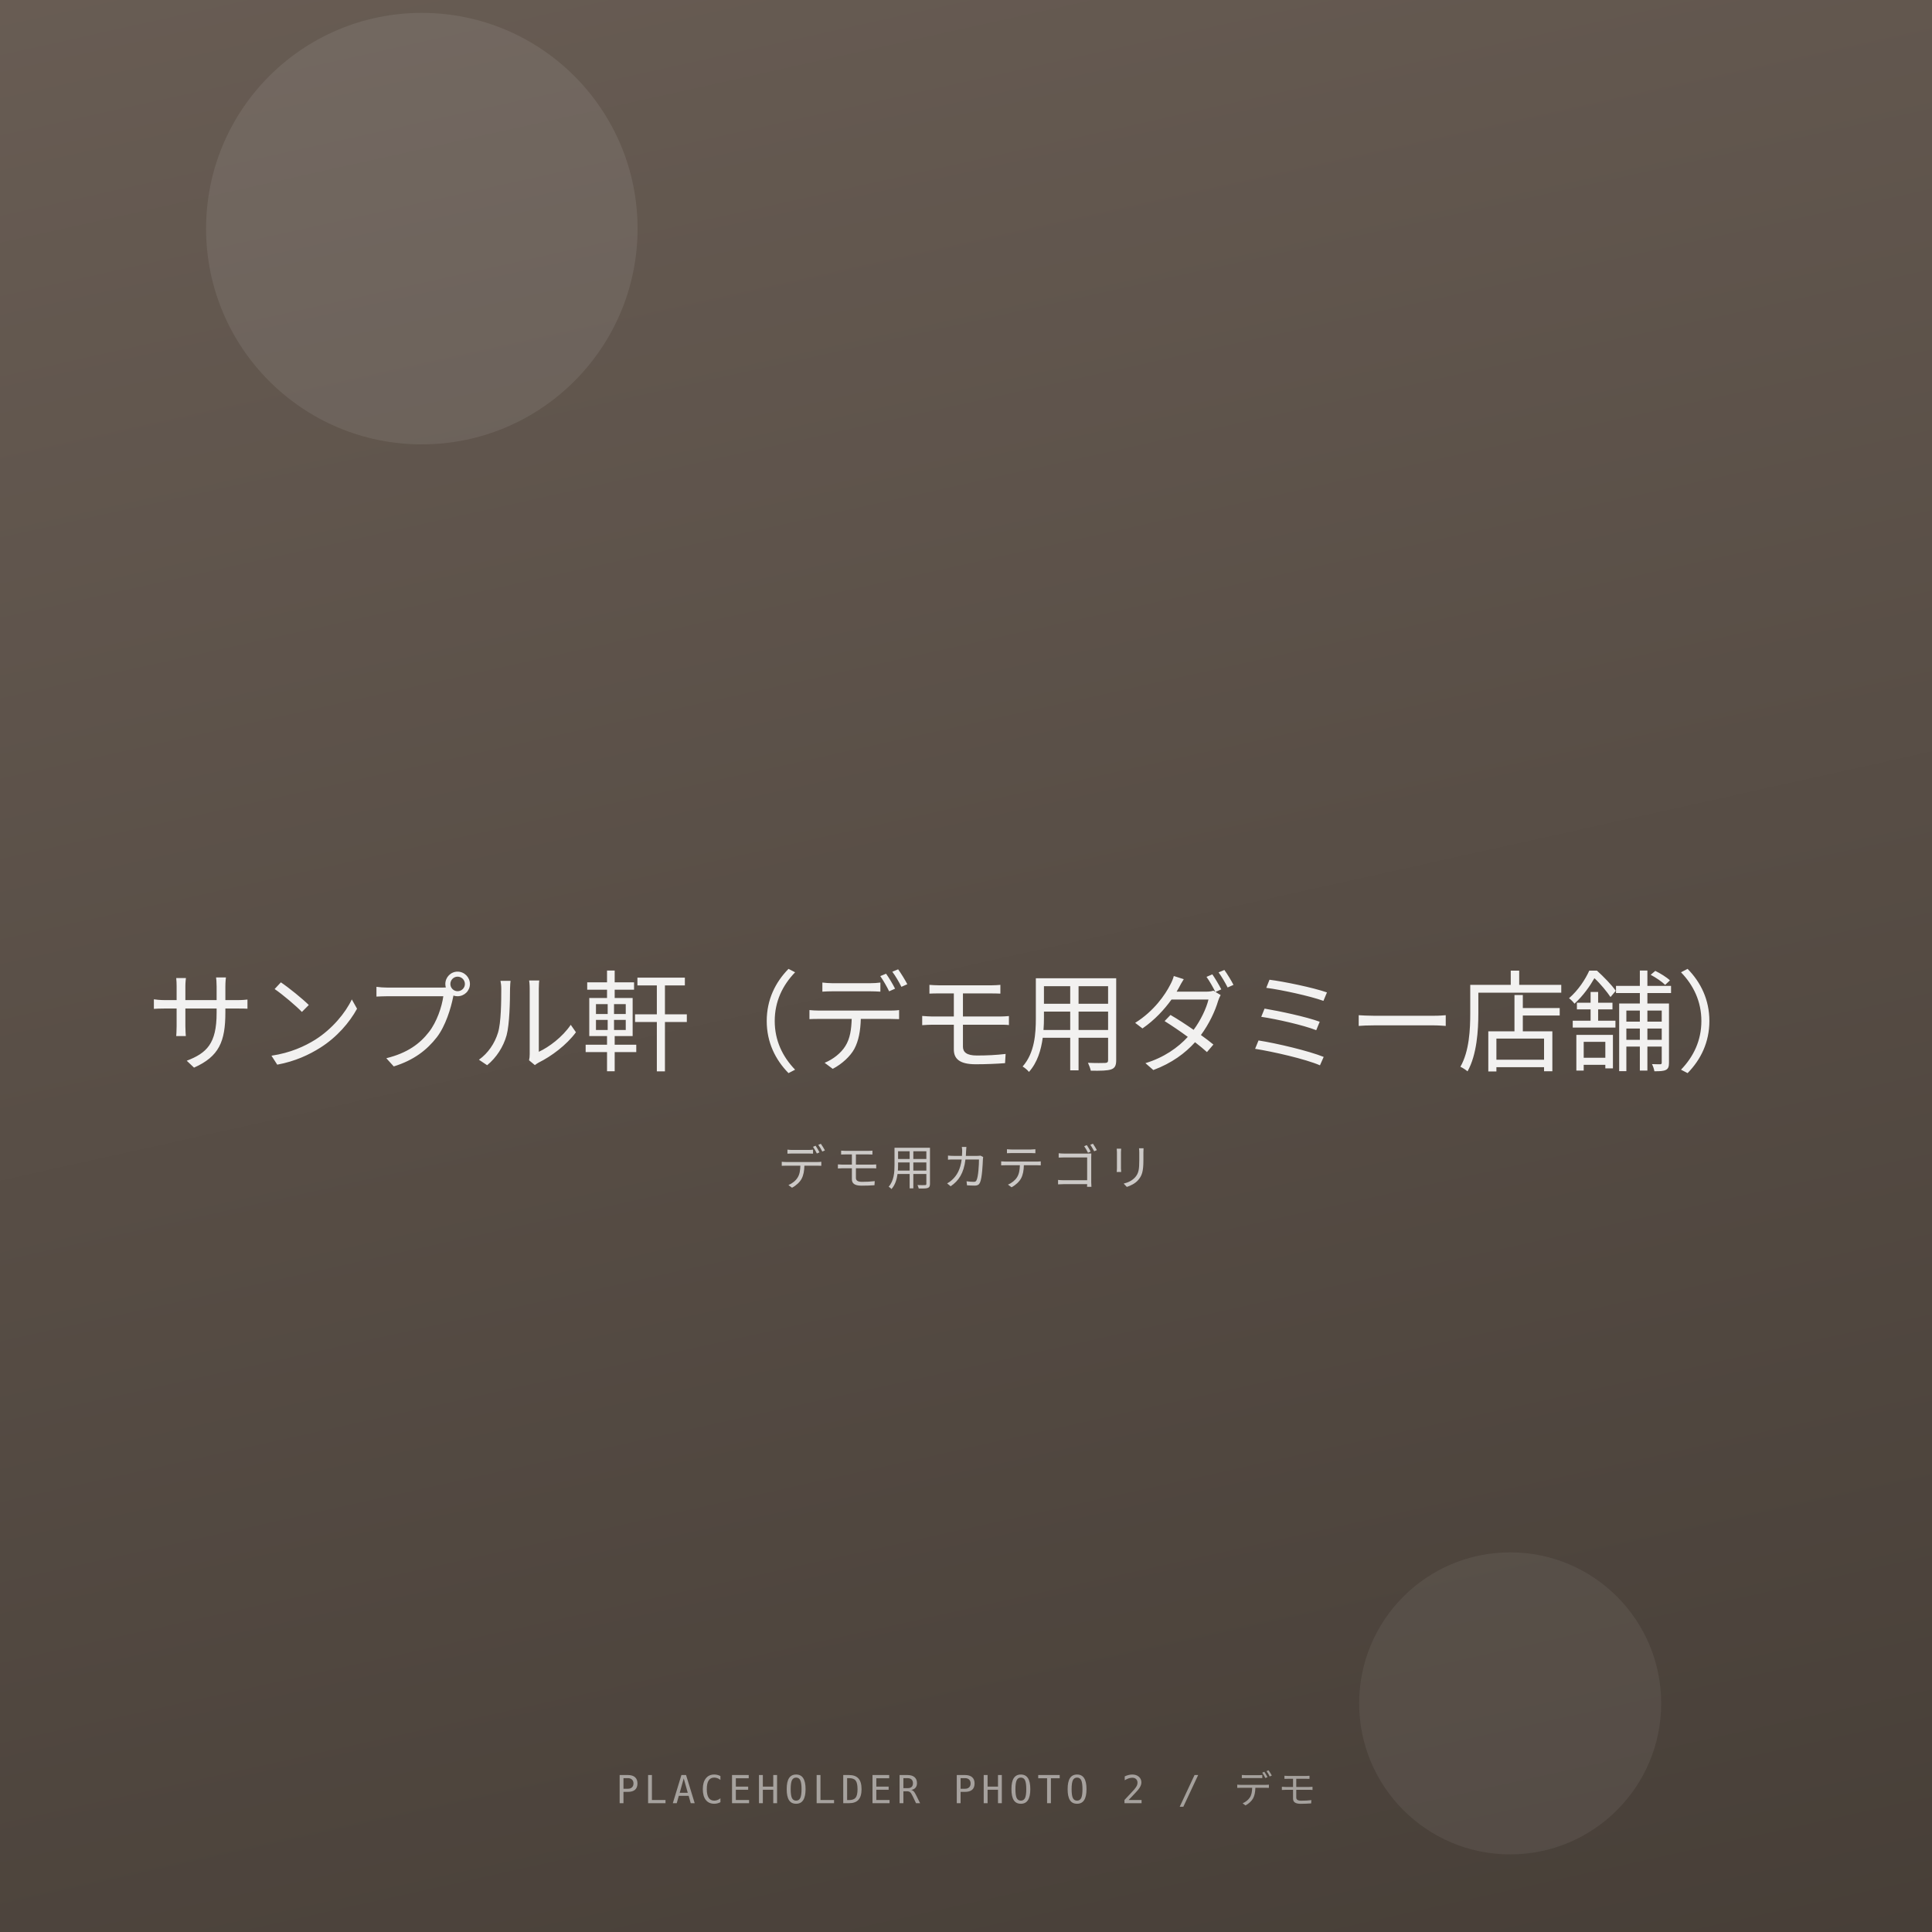
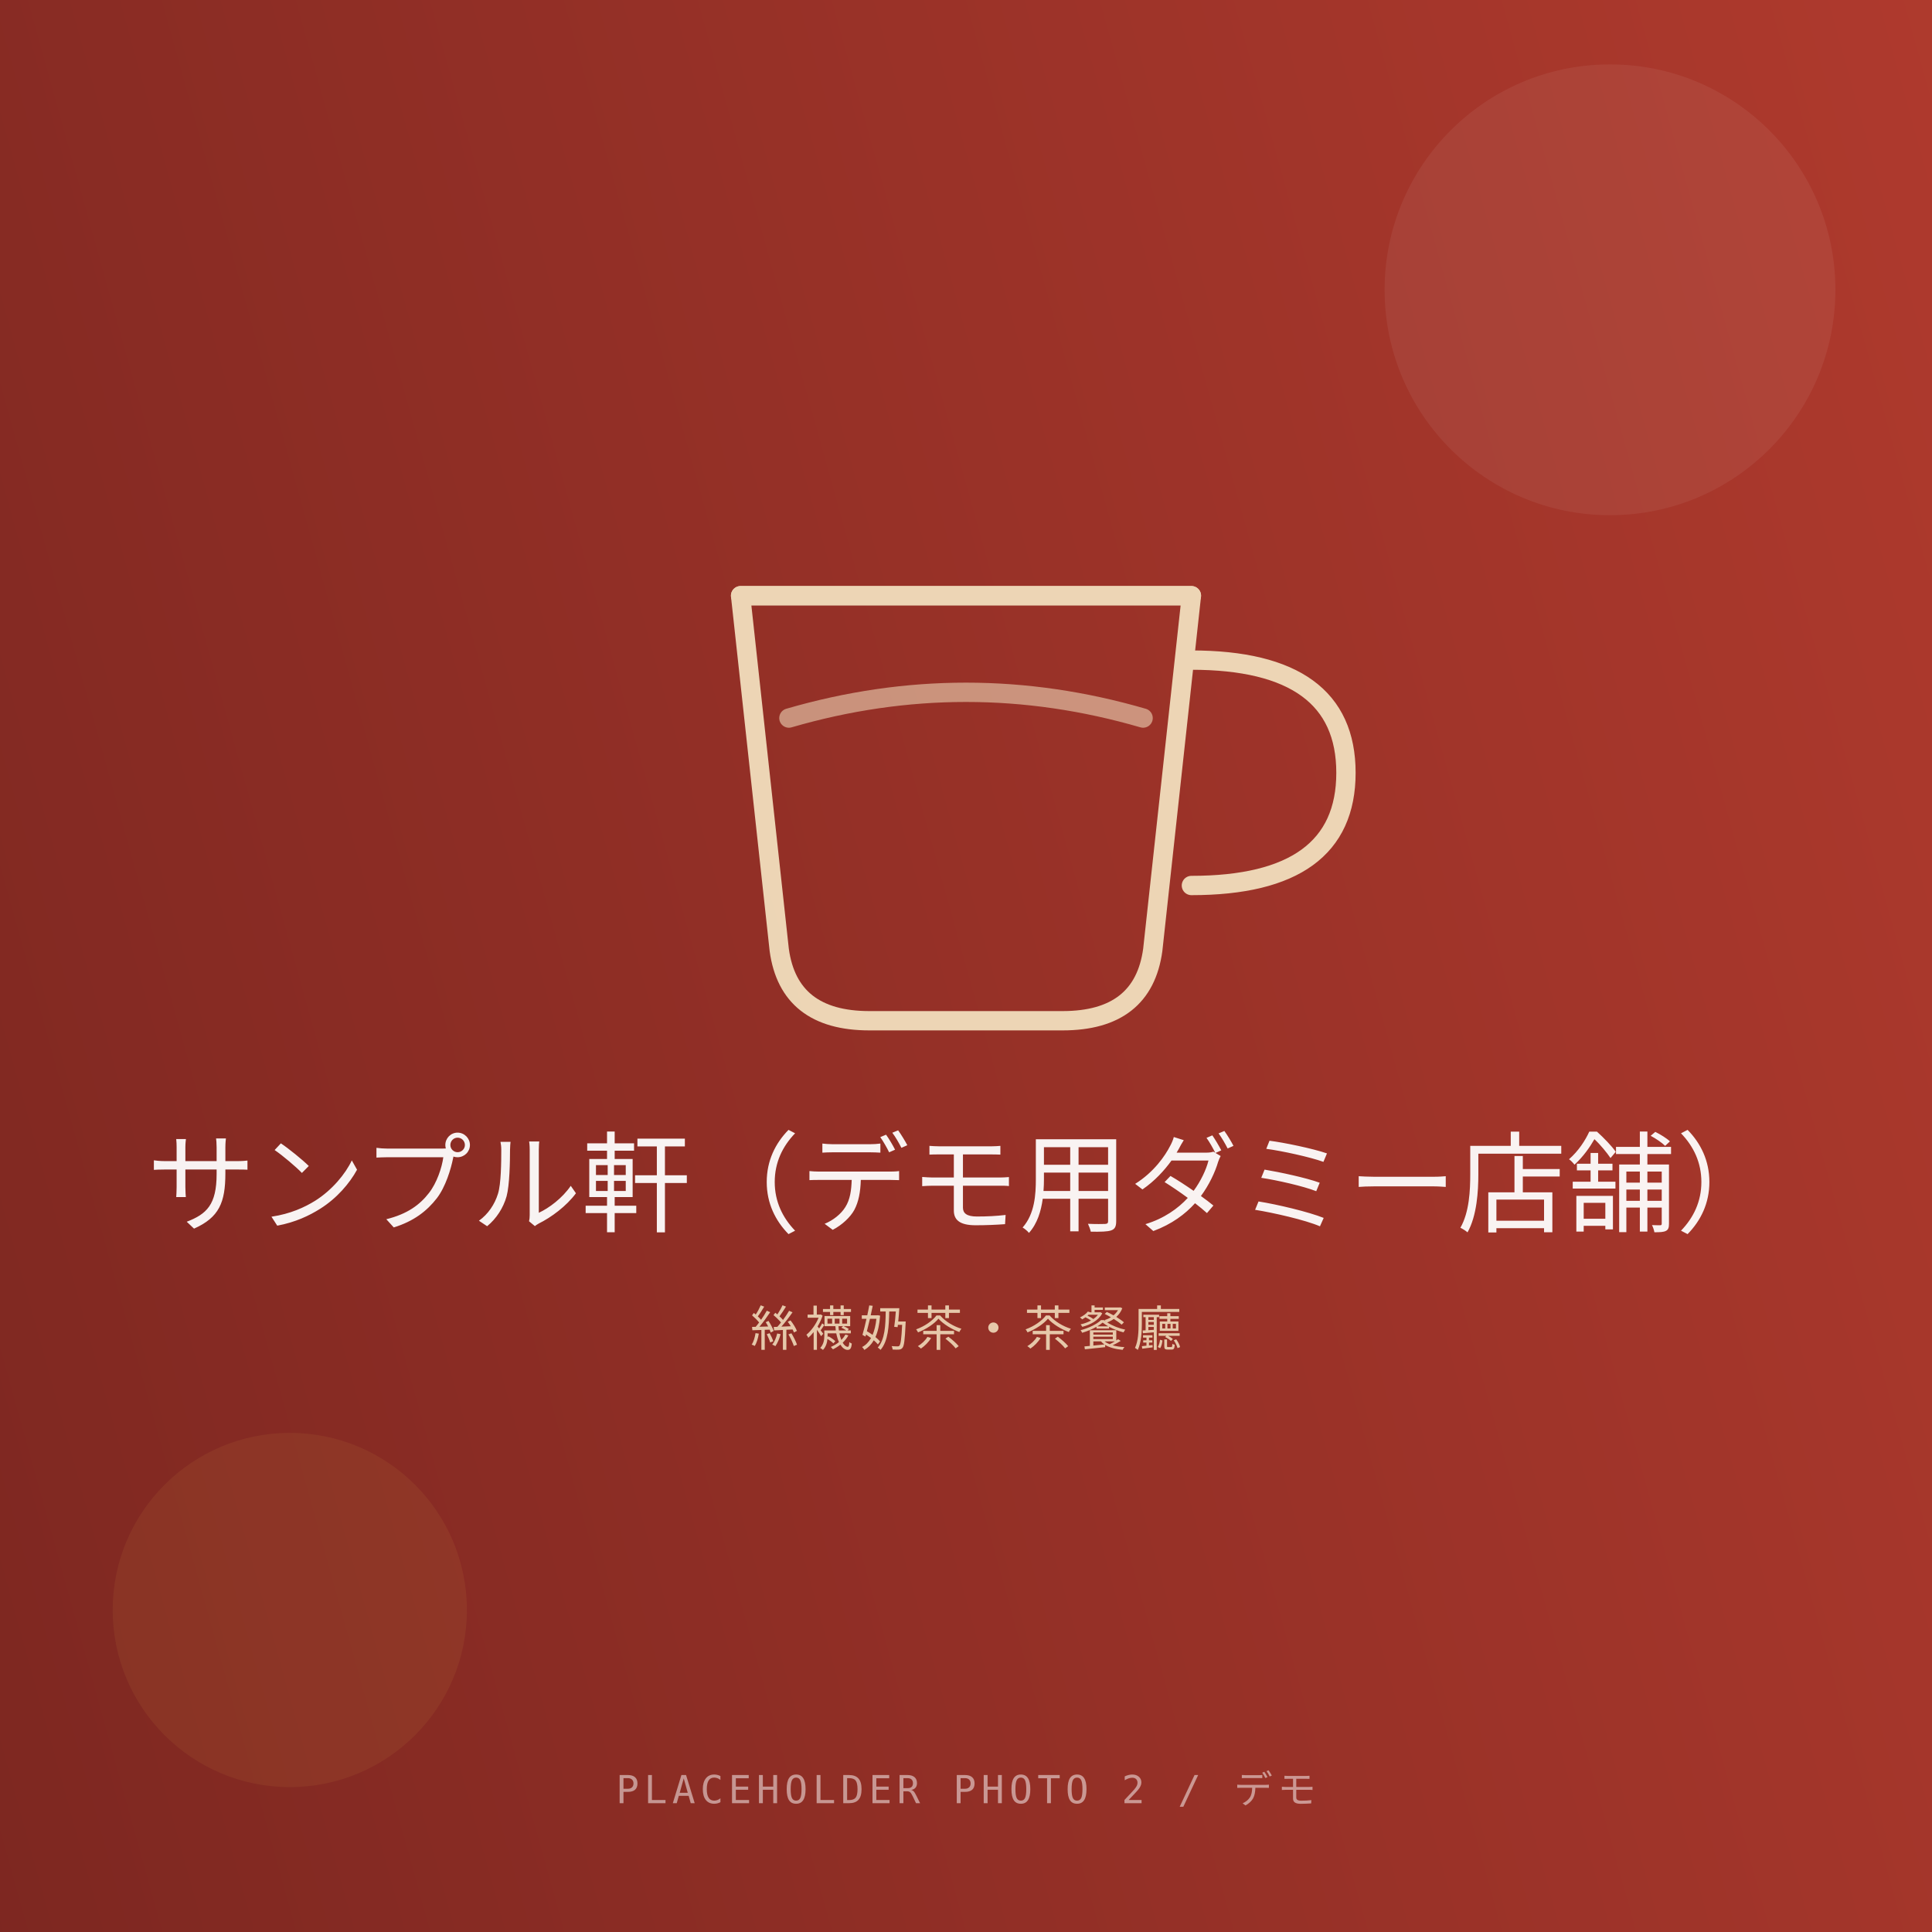
- <svg xmlns="http://www.w3.org/2000/svg" viewBox="0 0 600 600" role="img" aria-label="サンプル軒（デモ用ダミー店舗） placeholder photo 2">
+ <svg xmlns="http://www.w3.org/2000/svg" viewBox="0 0 600 600" role="img" aria-label="サンプル軒（デモ用ダミー店舗） placeholder photo 2 - 絲襪奶茶">
  <defs>
-     <linearGradient id="g" x1="0%" y1="0%" x2="100%" y2="100%" gradientTransform="rotate(31 0.5 0.5)">
-       <stop offset="0%" stop-color="#6b5f56" />
-       <stop offset="100%" stop-color="#443c35" />
+     <linearGradient id="g2" x1="0%" y1="100%" x2="100%" y2="0%" gradientTransform="rotate(30 0.5 0.5)">
+       <stop offset="0%" stop-color="#7a2620" />
+       <stop offset="100%" stop-color="#b23b2e" />
    </linearGradient>
  </defs>
-   <rect width="600" height="600" fill="url(#g)" />
-   <circle cx="131" cy="71" r="67" fill="#ffffff" opacity="0.08" />
-   <circle cx="469" cy="529" r="46.9" fill="#ffffff" opacity="0.06" />
-   <text x="300" y="330" text-anchor="middle" font-family="'Shippori Mincho', serif" font-size="34" fill="#ffffff" opacity="0.92">サンプル軒（デモ用ダミー店舗）</text>
-   <text x="300" y="368" text-anchor="middle" font-family="'JetBrains Mono', monospace" font-size="15" letter-spacing="2" fill="#ffffff" opacity="0.7">デモ用カテゴリ</text>
+   <rect width="600" height="600" fill="url(#g2)" />
+   <circle cx="500" cy="90" r="70" fill="#ffffff" opacity="0.06" />
+   <circle cx="90" cy="500" r="55" fill="#e8b84b" opacity="0.08" />
+   <g transform="translate(300,235)" fill="none" stroke="#f4e3c1" stroke-width="6" stroke-linecap="round" stroke-linejoin="round" opacity="0.92">
+     <path d="M -70 -50 L -58 60 Q -55 82 -30 82 L 30 82 Q 55 82 58 60 L 70 -50 Z" />
+     <path d="M 70 -30 Q 118 -30 118 5 Q 118 40 70 40" />
+     <line x1="-70" y1="-50" x2="70" y2="-50" />
+     <path d="M -55 -12 Q 0 -28 55 -12" opacity="0.6" />
+   </g>
+   <text x="300" y="380" text-anchor="middle" font-family="'Shippori Mincho', serif" font-size="34" fill="#ffffff" opacity="0.94">サンプル軒（デモ用ダミー店舗）</text>
+   <text x="300" y="418" text-anchor="middle" font-family="'JetBrains Mono', monospace" font-size="15" letter-spacing="2" fill="#f4e3c1" opacity="0.85">絲襪奶茶・茶餐廳</text>
  <text x="300" y="560" text-anchor="middle" font-family="'JetBrains Mono', monospace" font-size="12" letter-spacing="1.5" fill="#ffffff" opacity="0.5">PLACEHOLDER PHOTO 2 / デモ</text>
</svg>
